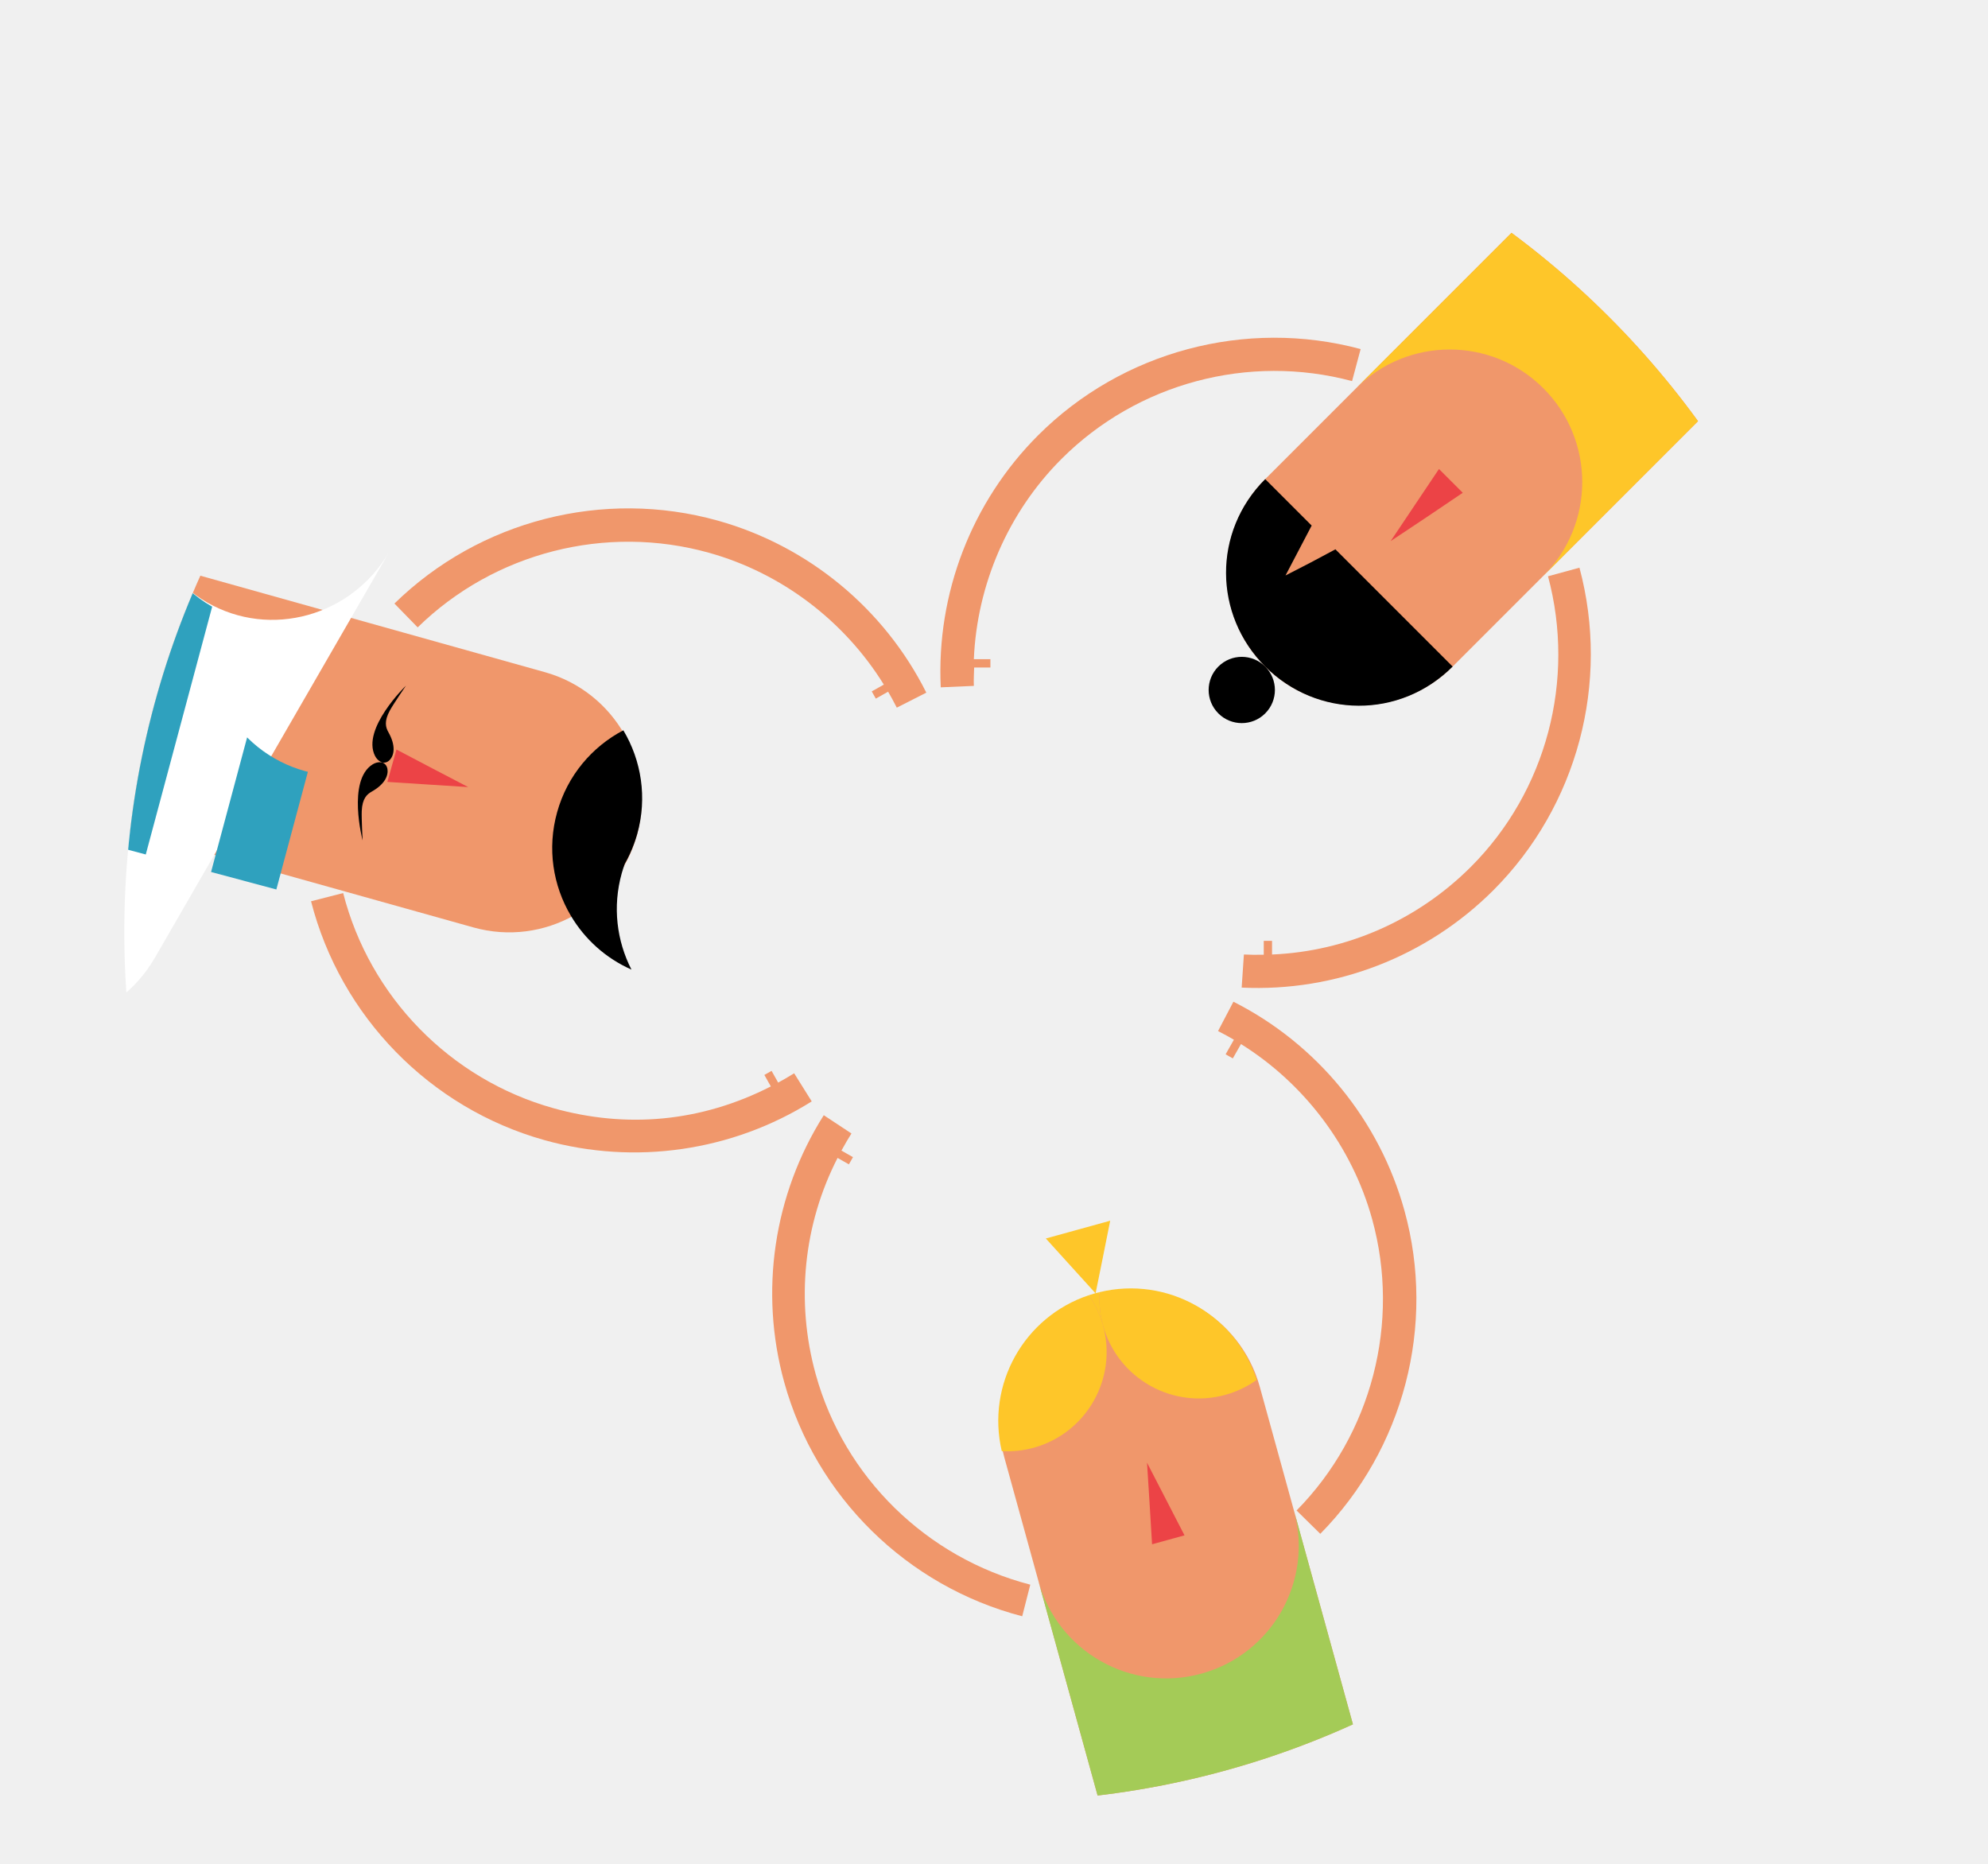
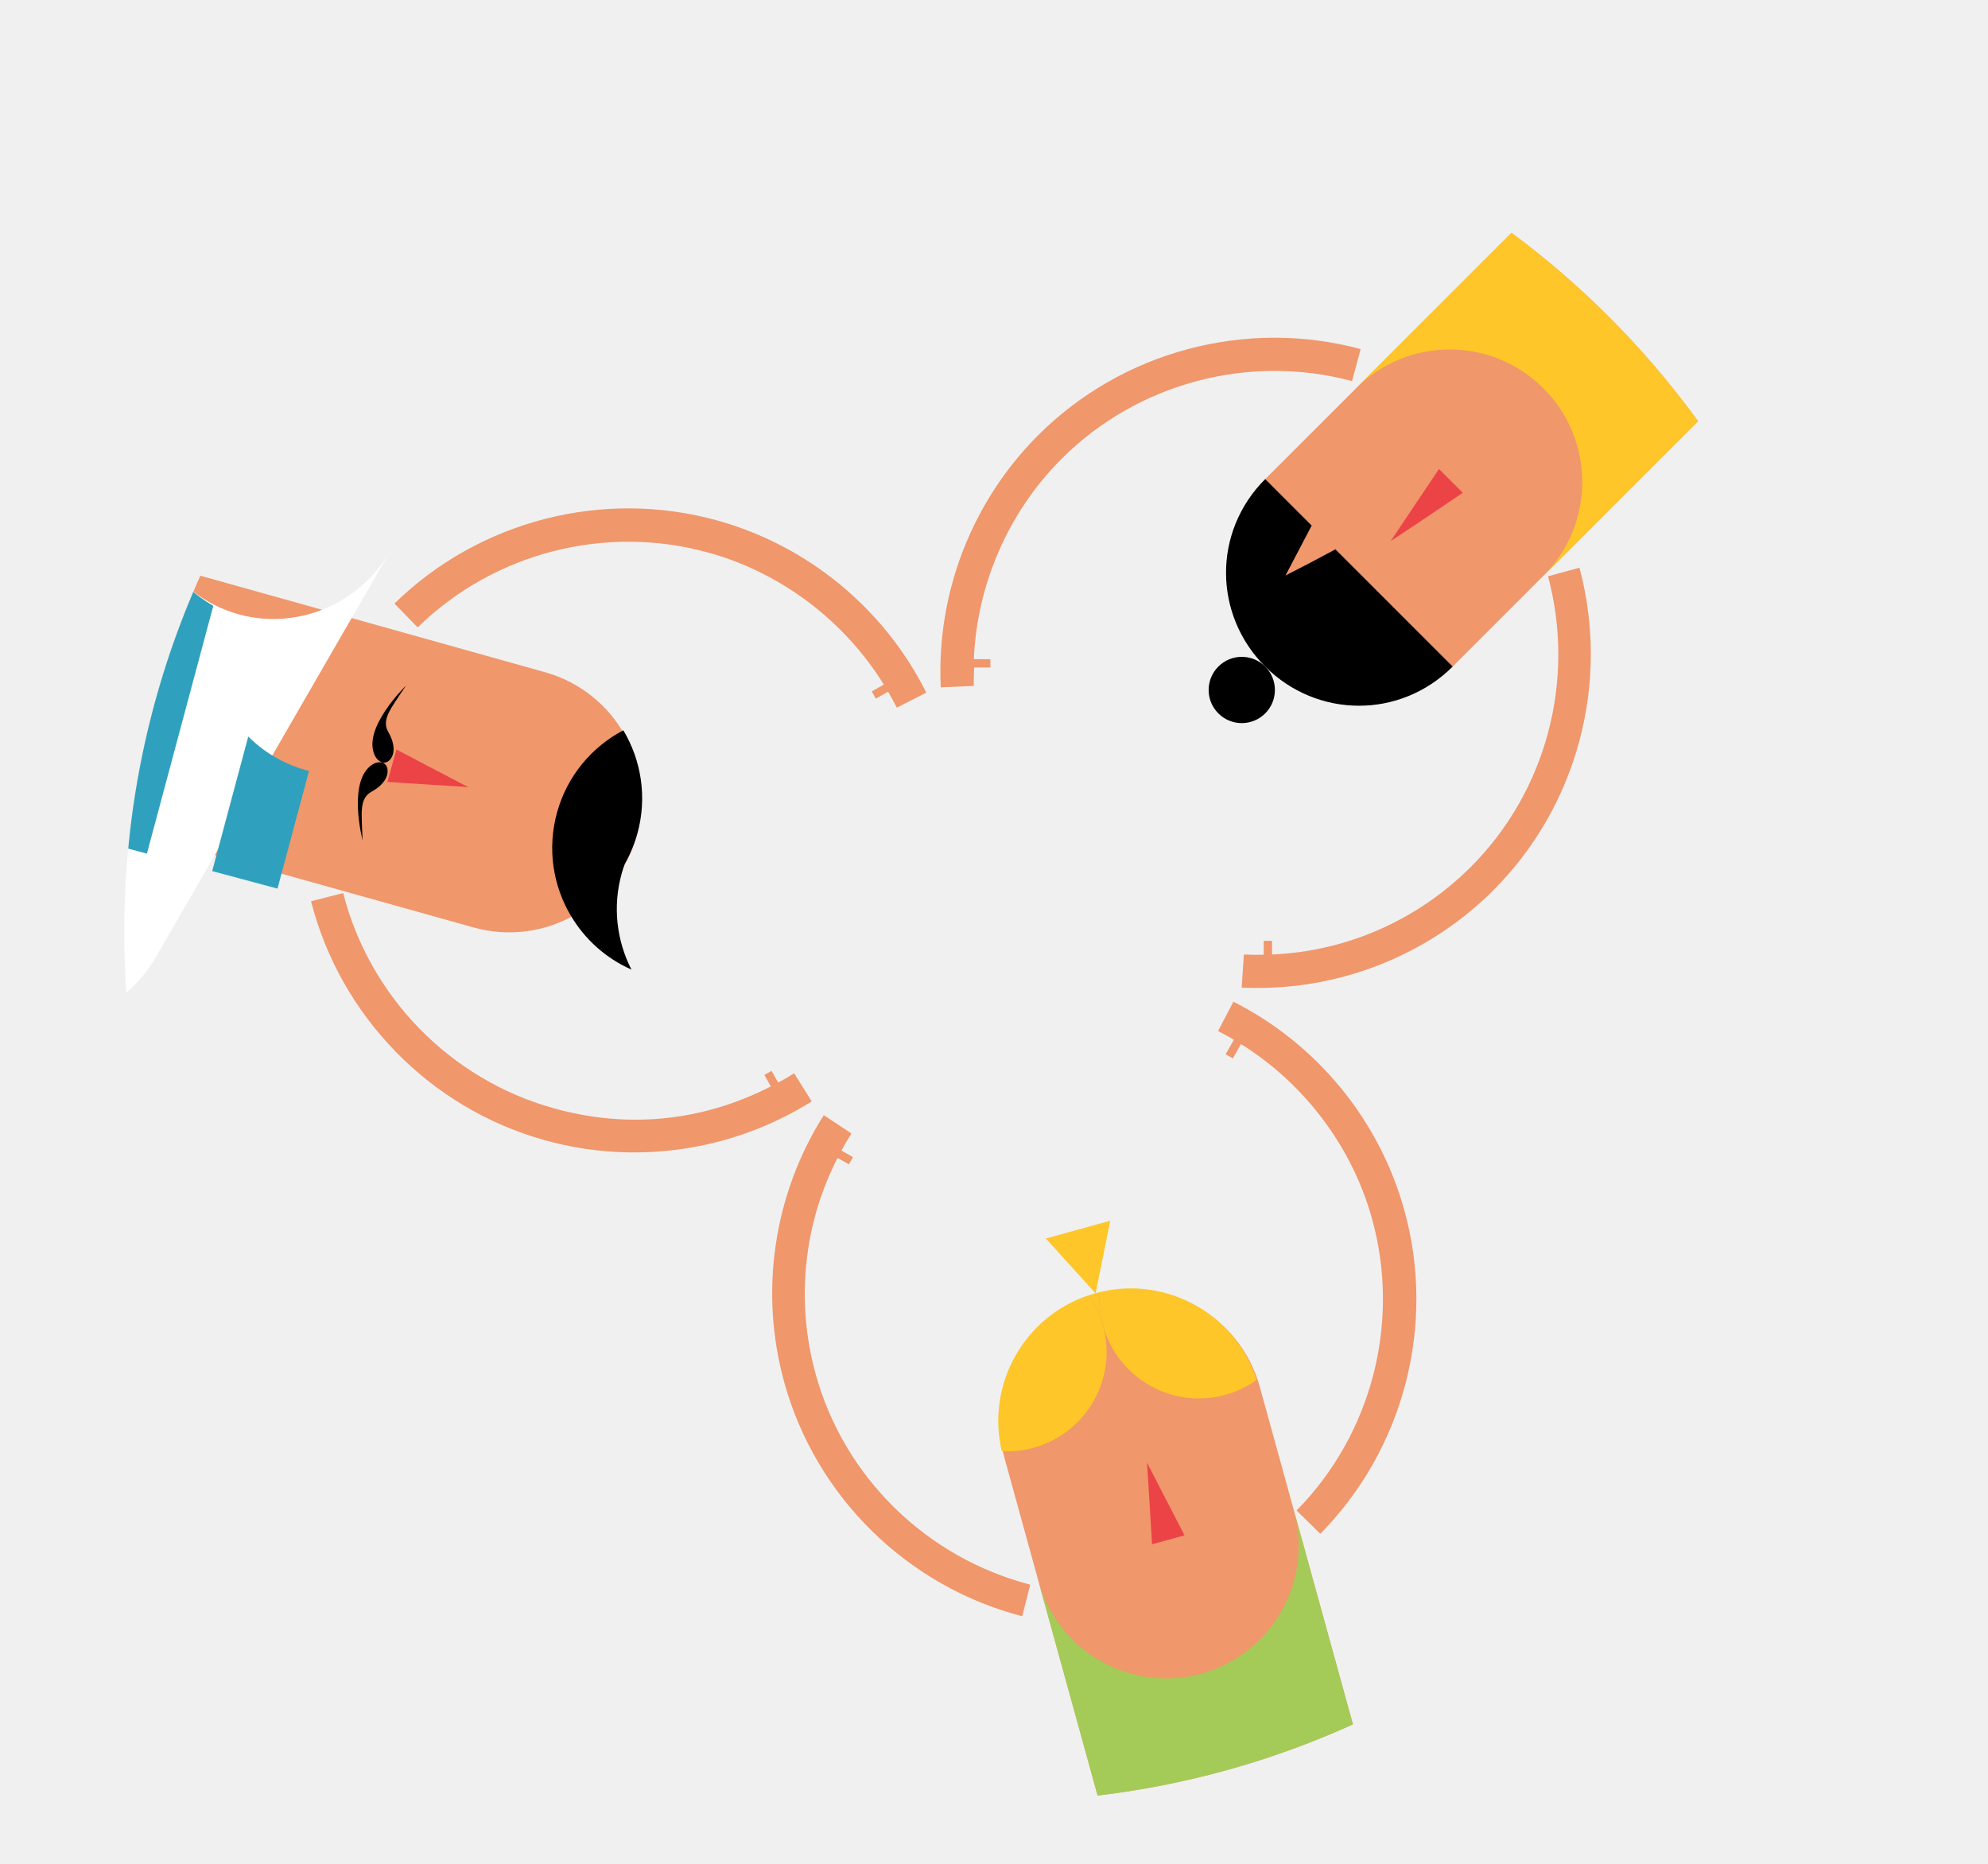
<svg xmlns="http://www.w3.org/2000/svg" xmlns:xlink="http://www.w3.org/1999/xlink" version="1.1" id="Capa_1" x="0px" y="0px" width="480px" height="450px" viewBox="0 0 480 450" enable-background="new 0 0 480 450" xml:space="preserve">
  <g>
    <g>
-       <defs>
-         <circle id="SVGID_1_" cx="240" cy="225.002" r="209.989" />
-       </defs>
-       <clipPath id="SVGID_2_">
-         <use xlink:href="#SVGID_1_" overflow="visible" />
-       </clipPath>
-       <g clip-path="url(#SVGID_2_)">
-         <g>
-           <path fill="#F0976B" d="M305.484,160.933c12.498,12.497,32.757,12.497,45.255,0L452.562,59.109      c12.497-12.498,12.498-32.758,0-45.255c-12.494-12.495-32.758-12.498-45.255-0.001L305.484,115.678      C292.988,128.174,292.989,148.436,305.484,160.933z" />
-           <polygon fill="#EC4346" points="350.31,116.106 353.182,118.978 344.356,124.934 335.769,130.647 341.604,121.938       347.438,113.234     " />
-           <path d="M308.867,138.024" />
-           <path fill="#FEC629" d="M372.656,93.758c12.5,12.497,12.499,32.757,0.002,45.254l79.903-79.903      c12.497-12.498,12.498-32.758,0-45.255c-12.494-12.495-32.758-12.498-45.255-0.001l-79.903,79.904      C339.901,81.26,360.163,81.262,372.656,93.758z" />
-           <path d="M305.485,160.933c12.497,12.497,32.527,12.729,45.255,0l-28.305-28.304l-6.148,3.277l-5.902,3.038l3.158-6.026      l3.157-6.025l-11.216-11.215C292.757,128.406,292.989,148.437,305.485,160.933z" />
-           <path d="M294.168,160.934c3.124-3.126,8.19-3.125,11.315-0.001c3.123,3.123,3.124,8.19,0,11.313      c-3.124,3.125-8.19,3.125-11.314-0.001C291.045,169.122,291.046,164.056,294.168,160.934z" />
-           <path fill="#F0976B" d="M355.14,209.294c-12.896,12.895-30.009,20.406-48.008,21.166v-3.298h-2v3.357      c-1.999,0.021-3.296,0.011-4.794-0.061l-0.54,7.989c22.644,1.087,44.743-7.478,60.762-23.497      c20.295-20.293,28.238-50.136,20.798-77.886l-7.59,2.072C380.471,164.133,373.417,191.015,355.14,209.294z" />
-           <path fill="#F0976B" d="M227.143,165.95l7.99-0.348c-0.069-1.495,0.055-3.442,0.076-4.442l3.922,0l0-2h-3.998      c0.758-18,8.269-35.463,21.164-48.355c18.278-18.28,45.161-25.491,70.156-18.789l2.072-7.737      c-27.749-7.439-57.592,0.539-77.886,20.834C234.621,121.133,226.057,143.306,227.143,165.95z" />
-         </g>
-         <path d="M131.587,208.384" />
-         <path fill="#F0976B" d="M171.216,133.47c17.565,4.918,32.7,16.501,42.182,31.821l-2.916,1.641l0.981,1.742l2.969-1.671     c0.508,0.86,1.424,2.515,2.098,3.854l7.13-3.624c-10.156-20.268-28.504-35.418-50.32-41.525     c-27.636-7.739-57.566-0.075-78.104,20.013l5.611,5.756C119.349,133.376,146.326,126.501,171.216,133.47z" />
-         <path fill="#F0976B" d="M195.991,265.924l-4.239-6.784c-1.27,0.797-2.98,1.772-3.862,2.243l-1.592-2.828l-1.743,0.98l1.562,2.775     c-16.934,8.656-34.94,10.168-52.502,5.253c-24.891-6.971-44.344-26.871-50.759-51.944l-7.754,1.985     c7.126,27.833,28.707,49.931,56.346,57.668C153.266,281.382,176.789,277.975,195.991,265.924z" />
-         <path fill="#F0976B" d="M153.755,201.733c4.764-17.02-5.169-34.677-22.188-39.443L-7.099,123.467     c-17.019-4.766-34.679,5.167-39.445,22.189c-4.765,17.018,5.169,34.677,22.188,39.44l138.666,38.825     C131.334,228.687,148.99,218.753,153.755,201.733z" />
-         <polygon fill="#EC4346" points="94.624,184.879 95.721,180.966 104.32,185.484 113.047,190.036 103.288,189.414 93.528,188.788         " />
-         <path d="M150.124,210.826c0.215-0.77,0.466-1.521,0.733-2.262c0.888-1.559,1.646-3.212,2.271-4.946     c0.268-0.738,0.515-1.485,0.73-2.251c2.466-8.802,0.99-17.769-3.354-25.042c-7.542,3.97-13.503,10.9-15.979,19.75     c-2.463,8.79-1.012,17.752,3.31,25.031c3.331,5.614,8.367,10.227,14.631,12.996C148.911,227.163,147.857,218.925,150.124,210.826     z" />
-         <g>
-           <path d="M98.012,165.551c0,0-10.771,10.406-7.466,16.951c0.652,1.287,1.737,1.59,1.737,1.59s1.016,0.309,1.871-0.66      c0.976-1.104,1.501-3.338-0.39-6.677c-0.644-1.143-1.065-2.599,0.375-5.23C94.994,169.96,98.012,165.551,98.012,165.551z" />
-           <path d="M87.552,202.912c0,0-3.802-14.489,2.419-18.359c1.228-0.765,2.31-0.46,2.31-0.46s1.03,0.262,1.261,1.534      c0.257,1.453-0.455,3.631-3.801,5.505c-1.146,0.64-2.263,1.667-2.398,4.666C87.264,197.575,87.552,202.912,87.552,202.912z" />
-         </g>
-         <g>
-           <path d="M281.756,326.714" />
-           <path fill="#F0976B" d="M196.943,331.774c-4.854-17.581-2.938-36.177,5.289-52.203l2.733,1.551l0.987-1.74l-2.789-1.581      c0.97-1.751,1.616-2.865,2.418-4.131l-6.684-4.412c-12.122,19.161-15.582,42.605-9.555,64.445      c7.631,27.665,29.666,49.304,57.47,56.532l1.947-7.629C223.714,376.1,203.816,356.693,196.943,331.774z" />
-           <path fill="#F0976B" d="M297.806,241.855l-3.709,7.081c1.335,0.677,2.967,1.591,3.827,2.1l-1.998,3.518l1.739,0.988l1.969-3.464      c15.28,9.542,26.827,24.732,31.677,42.312c6.874,24.915-0.09,51.875-18.256,70.305l5.726,5.633      c20.166-20.463,27.96-50.353,20.327-78.017C333.084,270.472,318.035,252.084,297.806,241.855z" />
-           <path fill="#F0976B" d="M264.822,312.505c-17.037,4.698-27.037,22.319-22.336,39.358l38.301,138.812      c4.701,17.038,22.321,27.038,39.357,22.336c17.034-4.7,27.038-22.323,22.336-39.359L304.176,334.84      C299.477,317.802,281.855,307.802,264.822,312.505z" />
-           <polygon fill="#EC4346" points="282.085,371.775 278.167,372.856 277.568,363.04 276.948,353.157 281.474,361.926 286,370.698           " />
-           <path fill="#A4CB57" d="M290.091,404.082c-17.038,4.7-34.663-5.3-39.362-22.334l30.058,108.927      c4.701,17.038,22.321,27.038,39.357,22.336c17.034-4.7,27.038-22.323,22.336-39.359l-30.055-108.928      C317.124,381.759,307.125,399.383,290.091,404.082z" />
-           <polygon fill="#FEC629" points="260.28,296.879 268.055,294.732 266.298,303.526 264.526,312.269 258.518,305.648       252.511,299.022     " />
+       <g>
+         <defs>
+           <circle id="SVGID_1_" cx="240" cy="225.002" r="209.989" />
+         </defs>
+         <clipPath id="SVGID_2_">
+           <use xlink:href="#SVGID_1_" overflow="visible" />
+         </clipPath>
+         <g clip-path="url(#SVGID_2_)">
          <g>
-             <path fill="#FEC629" d="M265.518,311.975c-0.333,0.084-0.665,0.158-1.001,0.249c-0.544,0.152-1.081,0.316-1.611,0.493       c1.501,2.167,2.677,4.618,3.421,7.309C265.582,317.33,265.334,314.612,265.518,311.975z" />
-             <path fill="#FEC629" d="M266.326,320.025c-0.744-2.69-1.92-5.142-3.421-7.309c-15.656,5.206-24.811,21.548-21.023,37.656       c2.528,0.137,5.117-0.12,7.695-0.828C262.35,346.019,269.853,332.802,266.326,320.025z" />
-             <path fill="#FEC629" d="M265.518,311.975c-0.184,2.638,0.064,5.355,0.809,8.051c3.526,12.776,16.743,20.276,29.519,16.751       c2.81-0.773,5.365-2.021,7.604-3.625C298.294,317.303,281.765,308.044,265.518,311.975z" />
+             <path fill="#F0976B" d="M305.484,160.933c12.498,12.497,32.757,12.497,45.255,0L452.562,59.109       c12.497-12.498,12.498-32.758,0-45.255c-12.494-12.495-32.758-12.498-45.255-0.001L305.484,115.678       C292.988,128.174,292.989,148.436,305.484,160.933z" />
+             <polygon fill="#EC4346" points="350.31,116.106 353.182,118.978 344.356,124.934 335.769,130.647 341.604,121.938        347.438,113.234      " />
+             <path d="M308.867,138.024" />
+             <path fill="#FEC629" d="M372.656,93.758c12.5,12.497,12.499,32.757,0.002,45.254l79.903-79.903       c12.497-12.498,12.498-32.758,0-45.255c-12.494-12.495-32.758-12.498-45.255-0.001l-79.903,79.904       C339.901,81.26,360.163,81.262,372.656,93.758z" />
+             <path d="M305.485,160.933c12.497,12.497,32.527,12.729,45.255,0l-28.305-28.304l-6.148,3.277l-5.901,3.039l3.157-6.026       l3.158-6.025l-11.217-11.216C292.757,128.406,292.989,148.437,305.485,160.933z" />
+             <path d="M294.168,160.934c3.125-3.126,8.191-3.125,11.315-0.002c3.123,3.123,3.124,8.19,0,11.313       c-3.124,3.125-8.19,3.125-11.314-0.001C291.045,169.123,291.046,164.056,294.168,160.934z" />
+             <path fill="#F0976B" d="M355.14,209.294c-12.896,12.895-30.009,20.406-48.007,21.166v-3.298h-2v3.357       c-2,0.021-3.297,0.012-4.795-0.061l-0.539,7.99c22.643,1.086,44.742-7.478,60.762-23.497       c20.295-20.293,28.239-50.135,20.797-77.886l-7.589,2.073C380.471,164.133,373.417,191.015,355.14,209.294z" />
+             <path fill="#F0976B" d="M227.143,165.95l7.99-0.348c-0.069-1.494,0.055-3.442,0.076-4.442l3.922,0l0-2h-3.998       c0.758-18,8.269-35.463,21.163-48.356c18.278-18.28,45.161-25.491,70.156-18.789l2.072-7.737       c-27.749-7.439-57.592,0.538-77.886,20.833C234.621,121.133,226.057,143.306,227.143,165.95z" />
          </g>
-         </g>
-         <g>
+           <path d="M131.587,208.384" />
+           <path fill="#F0976B" d="M171.216,133.47c17.565,4.918,32.7,16.501,42.182,31.821l-2.916,1.641l0.982,1.743l2.97-1.671      c0.508,0.86,1.423,2.514,2.098,3.854l7.129-3.625c-10.156-20.267-28.504-35.418-50.32-41.525      c-27.636-7.739-57.566-0.075-78.103,20.014l5.611,5.757C119.349,133.376,146.326,126.501,171.216,133.47z" />
+           <path fill="#F0976B" d="M195.991,265.924l-4.239-6.784c-1.27,0.797-2.98,1.772-3.862,2.243l-1.592-2.828l-1.743,0.98      l1.561,2.774c-16.933,8.656-34.939,10.167-52.501,5.254c-24.891-6.971-44.343-26.872-50.759-51.944l-7.754,1.985      c7.126,27.833,28.707,49.93,56.346,57.668C153.266,281.382,176.789,277.975,195.991,265.924z" />
+           <path fill="#F0976B" d="M153.755,201.733c4.764-17.02-5.169-34.677-22.188-39.443L-7.099,123.467      c-17.019-4.766-34.68,5.168-39.445,22.189c-4.765,17.018,5.17,34.678,22.188,39.44l138.666,38.825      C131.334,228.687,148.99,218.753,153.755,201.733z" />
+           <polygon fill="#EC4346" points="94.624,184.879 95.721,180.966 104.32,185.484 113.047,190.036 103.288,189.414 93.528,188.788           " />
+           <path d="M150.124,210.826c0.215-0.77,0.466-1.521,0.733-2.262c0.888-1.559,1.646-3.212,2.271-4.946      c0.268-0.738,0.514-1.486,0.73-2.251c2.466-8.802,0.99-17.769-3.354-25.042c-7.542,3.97-13.503,10.9-15.979,19.75      c-2.463,8.79-1.012,17.752,3.311,25.03c3.33,5.615,8.366,10.228,14.63,12.997C148.911,227.163,147.857,218.925,150.124,210.826z      " />
          <g>
+             <path d="M98.012,165.551c0,0-10.771,10.406-7.466,16.951c0.652,1.287,1.738,1.59,1.738,1.59s1.017,0.31,1.87-0.66       c0.976-1.104,1.501-3.338-0.39-6.677c-0.643-1.143-1.065-2.599,0.374-5.23C94.994,169.96,98.012,165.551,98.012,165.551z" />
+             <path d="M87.552,202.912c0,0-3.803-14.49,2.419-18.359c1.227-0.765,2.311-0.46,2.311-0.46s1.03,0.262,1.261,1.534       c0.257,1.453-0.455,3.631-3.801,5.505c-1.146,0.64-2.263,1.667-2.398,4.666C87.264,197.575,87.552,202.912,87.552,202.912z" />
+           </g>
+           <g>
+             <path d="M281.756,326.714" />
+             <path fill="#F0976B" d="M196.943,331.774c-4.854-17.581-2.938-36.177,5.289-52.203l2.733,1.551l0.987-1.74l-2.788-1.581       c0.969-1.752,1.615-2.867,2.417-4.132l-6.684-4.413c-12.121,19.161-15.583,42.605-9.555,64.445       c7.631,27.665,29.666,49.304,57.469,56.531l1.946-7.629C223.714,376.1,203.816,356.693,196.943,331.774z" />
+             <path fill="#F0976B" d="M297.806,241.855l-3.709,7.081c1.335,0.677,2.967,1.591,3.827,2.1l-1.998,3.517l1.739,0.989       l1.968-3.465c15.28,9.542,26.827,24.732,31.677,42.312c6.875,24.915-0.09,51.875-18.255,70.306l5.725,5.633       c20.166-20.463,27.96-50.353,20.327-78.018C333.084,270.472,318.035,252.084,297.806,241.855z" />
+             <path fill="#F0976B" d="M264.822,312.505c-17.037,4.698-27.037,22.319-22.336,39.358l38.301,138.81       c4.7,17.039,22.322,27.039,39.356,22.337c17.035-4.699,27.038-22.322,22.336-39.358L304.176,334.84       C299.477,317.802,281.855,307.802,264.822,312.505z" />
+             <polygon fill="#EC4346" points="282.085,371.775 278.167,372.856 277.568,363.04 276.948,353.157 281.474,361.926 286,370.698             " />
+             <path fill="#A4CB57" d="M290.091,404.082c-17.038,4.7-34.663-5.3-39.362-22.334l30.057,108.926       c4.7,17.039,22.321,27.039,39.356,22.337c17.036-4.7,27.038-22.323,22.337-39.359l-30.055-108.927       C317.124,381.759,307.125,399.383,290.091,404.082z" />
+             <polygon fill="#FEC629" points="260.28,296.879 268.055,294.732 266.298,303.526 264.526,312.269 258.518,305.648        252.511,299.022      " />
            <g>
-               <defs>
-                 <path id="SVGID_3_" d="M-47.652,146.842c-4.574,17.071,5.836,34.693,23.247,39.358l109.37,29.306         c-17.414-4.665-27.823-22.288-23.248-39.358c4.573-17.071,22.397-27.127,39.811-22.461L-7.841,124.381         C-25.252,119.715-43.078,129.771-47.652,146.842z" />
-               </defs>
-               <clipPath id="SVGID_4_">
-                 <use xlink:href="#SVGID_3_" overflow="visible" />
-               </clipPath>
-               <rect x="-44.905" y="67.963" transform="matrix(0.2588 -0.9659 0.9659 0.2588 -136.1324 159.4658)" clip-path="url(#SVGID_4_)" fill="#FFFFFF" width="161.499" height="200.952" />
+               <path fill="#FEC629" d="M265.518,311.975c-0.333,0.084-0.665,0.158-1.001,0.249c-0.544,0.152-1.081,0.316-1.611,0.493        c1.501,2.167,2.677,4.618,3.421,7.309C265.582,317.33,265.334,314.612,265.518,311.975z" />
+               <path fill="#FEC629" d="M266.326,320.025c-0.744-2.69-1.92-5.142-3.421-7.309c-15.656,5.206-24.811,21.548-21.023,37.656        c2.528,0.138,5.117-0.12,7.695-0.828C262.35,346.019,269.853,332.802,266.326,320.025z" />
+               <path fill="#FEC629" d="M265.518,311.975c-0.185,2.638,0.064,5.355,0.809,8.051c3.526,12.776,16.743,20.276,29.519,16.751        c2.81-0.773,5.365-2.021,7.604-3.625C298.294,317.303,281.765,308.044,265.518,311.975z" />
            </g>
          </g>
          <g>
            <g>
-               <defs>
-                 <path id="SVGID_5_" d="M-47.652,146.842c-4.574,17.071,5.836,34.693,23.247,39.358l109.37,29.306         c-17.414-4.665-27.823-22.288-23.248-39.358c4.573-17.071,22.397-27.127,39.811-22.461L-7.841,124.381         C-25.252,119.715-43.078,129.771-47.652,146.842z" />
-               </defs>
-               <clipPath id="SVGID_6_">
-                 <use xlink:href="#SVGID_5_" overflow="visible" />
-               </clipPath>
-               <rect x="-31.329" y="151.744" transform="matrix(0.2588 -0.9659 0.9659 0.2588 -150.0658 124.2355)" clip-path="url(#SVGID_6_)" fill="#2FA1BE" width="74.501" height="16.319" />
+               <g>
+                 <defs>
+                   <path id="SVGID_3_" d="M-47.376,146.634c-4.574,17.071,5.835,34.693,23.247,39.358l109.37,29.306          c-17.414-4.665-27.822-22.287-23.25-39.358c4.574-17.07,22.399-27.127,39.813-22.46l-109.37-29.305          C-24.976,119.508-42.802,129.564-47.376,146.634z" />
+                 </defs>
+                 <clipPath id="SVGID_4_">
+                   <use xlink:href="#SVGID_3_" overflow="visible" />
+                 </clipPath>
+                 <rect x="-44.63" y="67.755" transform="matrix(0.2588 -0.9659 0.9659 0.2588 -135.7274 159.5798)" clip-path="url(#SVGID_4_)" fill="#FFFFFF" width="161.501" height="200.953" />
+               </g>
            </g>
-           </g>
-           <g>
            <g>
-               <defs>
-                 <path id="SVGID_7_" d="M-47.652,146.842c-4.574,17.071,5.836,34.693,23.247,39.358l109.37,29.306         c-17.414-4.665-27.823-22.288-23.248-39.358c4.573-17.071,22.397-27.127,39.811-22.461L-7.841,124.381         C-25.252,119.715-43.078,129.771-47.652,146.842z" />
-               </defs>
-               <clipPath id="SVGID_8_">
-                 <use xlink:href="#SVGID_7_" overflow="visible" />
-               </clipPath>
-               <rect x="-0.291" y="160.059" transform="matrix(0.2588 -0.9659 0.9659 0.2588 -135.0943 160.381)" clip-path="url(#SVGID_8_)" fill="#2FA1BE" width="74.499" height="16.322" />
+               <g>
+                 <defs>
+                   <path id="SVGID_5_" d="M-47.376,146.634c-4.574,17.071,5.835,34.693,23.247,39.358l109.37,29.306          c-17.414-4.665-27.822-22.287-23.25-39.358c4.574-17.07,22.399-27.127,39.813-22.46l-109.37-29.305          C-24.976,119.508-42.802,129.564-47.376,146.634z" />
+                 </defs>
+                 <clipPath id="SVGID_6_">
+                   <use xlink:href="#SVGID_5_" overflow="visible" />
+                 </clipPath>
+                 <rect x="-31.054" y="151.535" transform="matrix(0.2588 -0.9659 0.9659 0.2588 -149.6611 124.3486)" clip-path="url(#SVGID_6_)" fill="#2FA1BE" width="74.501" height="16.32" />
+               </g>
            </g>
-           </g>
-           <g>
            <g>
-               <defs>
-                 <path id="SVGID_9_" d="M-47.652,146.842c-4.574,17.071,5.836,34.693,23.247,39.358l109.37,29.306         c-17.414-4.665-27.823-22.288-23.248-39.358c4.573-17.071,22.397-27.127,39.811-22.461L-7.841,124.381         C-25.252,119.715-43.078,129.771-47.652,146.842z" />
-               </defs>
-               <clipPath id="SVGID_10_">
-                 <use xlink:href="#SVGID_9_" overflow="visible" />
-               </clipPath>
-               <rect x="31.239" y="168.508" transform="matrix(0.2588 -0.9659 0.9659 0.2588 -119.8864 197.097)" clip-path="url(#SVGID_10_)" fill="#2FA1BE" width="74.499" height="16.322" />
+               <g>
+                 <defs>
+                   <path id="SVGID_7_" d="M-47.376,146.634c-4.574,17.071,5.835,34.693,23.247,39.358l109.37,29.306          c-17.414-4.665-27.822-22.287-23.25-39.358c4.574-17.07,22.399-27.127,39.813-22.46l-109.37-29.305          C-24.976,119.508-42.802,129.564-47.376,146.634z" />
+                 </defs>
+                 <clipPath id="SVGID_8_">
+                   <use xlink:href="#SVGID_7_" overflow="visible" />
+                 </clipPath>
+                 <rect x="-0.016" y="159.852" transform="matrix(0.2588 -0.9659 0.9659 0.2588 -134.6897 160.4935)" clip-path="url(#SVGID_8_)" fill="#2FA1BE" width="74.5" height="16.321" />
+               </g>
+             </g>
+             <g>
+               <g>
+                 <defs>
+                   <path id="SVGID_9_" d="M-47.376,146.634c-4.574,17.071,5.835,34.693,23.247,39.358l109.37,29.306          c-17.414-4.665-27.822-22.287-23.25-39.358c4.574-17.07,22.399-27.127,39.813-22.46l-109.37-29.305          C-24.976,119.508-42.802,129.564-47.376,146.634z" />
+                 </defs>
+                 <clipPath id="SVGID_10_">
+                   <use xlink:href="#SVGID_9_" overflow="visible" />
+                 </clipPath>
+                 <rect x="31.515" y="168.3" transform="matrix(0.2588 -0.9659 0.9659 0.2588 -119.4815 197.208)" clip-path="url(#SVGID_10_)" fill="#2FA1BE" width="74.499" height="16.322" />
+               </g>
            </g>
          </g>
        </g>
      </g>
    </g>
  </g>
</svg>
